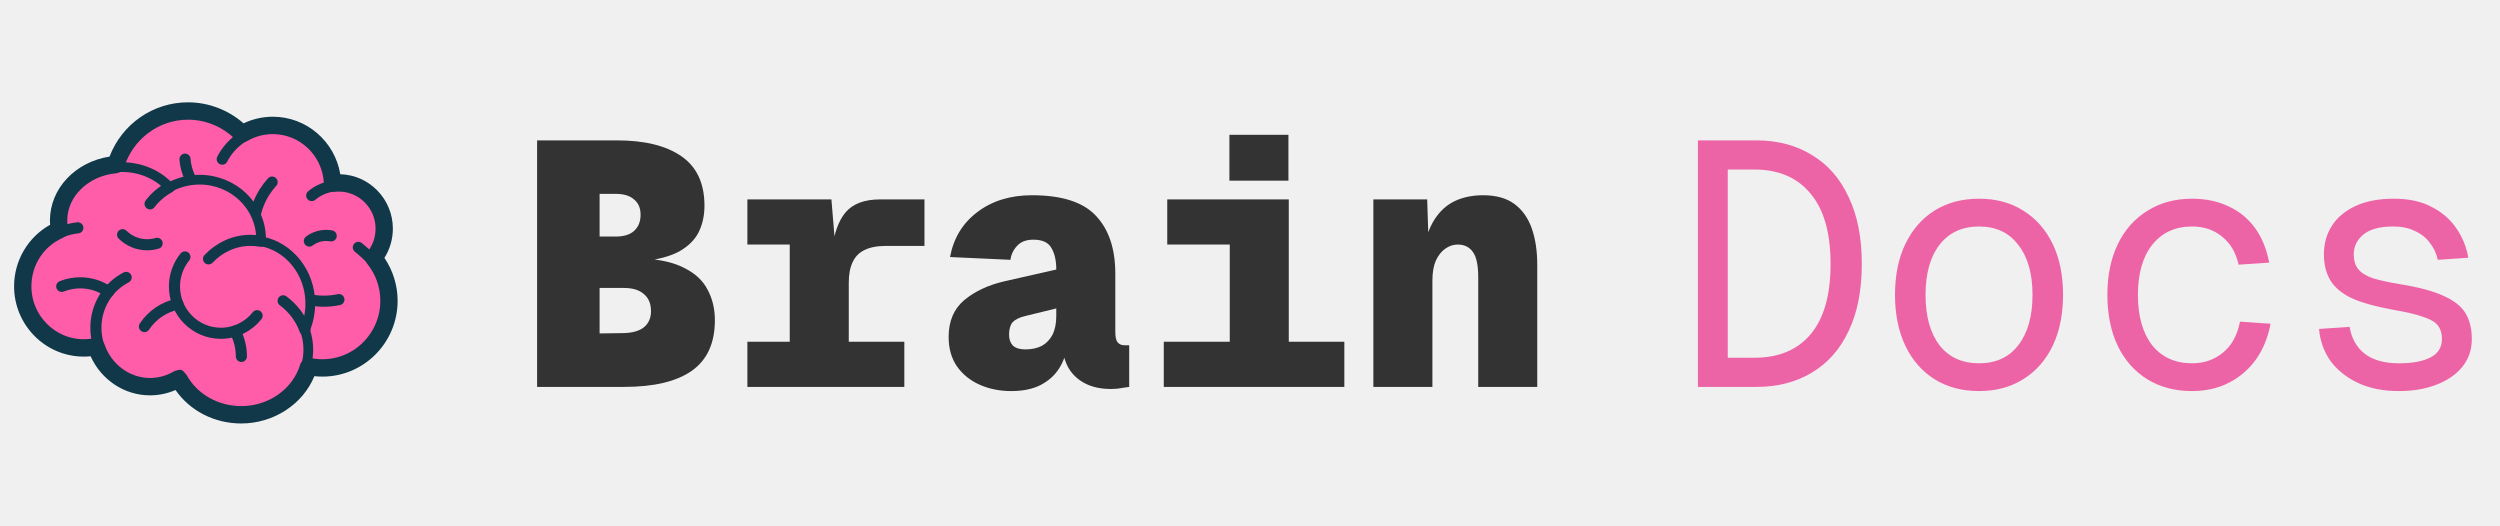
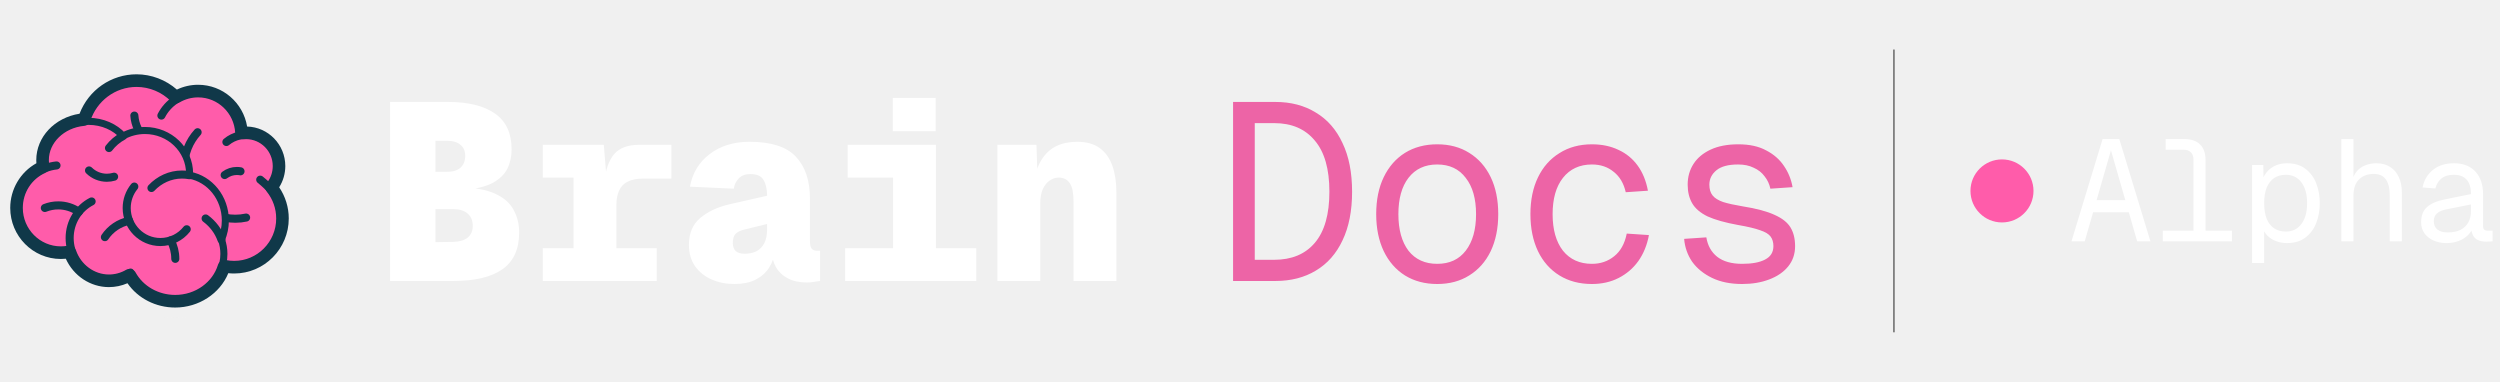
- <svg xmlns="http://www.w3.org/2000/svg" width="1008" height="212" viewBox="0 0 1008 212" fill="none">
-   <mask id="mask0_10_43" style="mask-type:luminance" maskUnits="userSpaceOnUse" x="0" y="35" width="166" height="142">
+ <svg xmlns="http://www.w3.org/2000/svg" width="1388" height="212" viewBox="0 0 1388 212" fill="none">
+   <mask id="mask0_10_24" style="mask-type:luminance" maskUnits="userSpaceOnUse" x="0" y="35" width="166" height="142">
    <path d="M166 35.528H0V176.472H166V35.528Z" fill="white" />
  </mask>
-   <g mask="url(#mask0_10_43)">
-     <path d="M155.736 121.287C155.736 124.533 155.147 127.638 154.068 130.501C150.377 140.278 140.999 147.224 130.008 147.224C118.761 147.224 109.204 139.949 105.704 129.809C84.926 131.315 73.045 121.952 68.104 104.105C55.625 100.683 46.452 89.18 46.452 75.512C46.452 66.673 50.291 58.736 56.38 53.31C61.561 48.686 68.375 45.88 75.84 45.88C84.392 45.88 92.093 49.562 97.457 55.447C101.065 53.068 105.376 51.689 110.007 51.689C113.239 51.689 116.319 52.363 119.11 53.579C127.186 57.094 132.866 65.144 132.992 74.548C132.996 74.658 132.996 74.764 132.996 74.874L132.992 75.266V75.27C134.166 75.01 135.385 74.874 136.639 74.874C142.239 74.874 147.215 77.579 150.35 81.762H150.355C152.53 84.665 153.819 88.281 153.819 92.201C153.826 96.266 152.406 100.203 149.809 103.312C149.614 103.552 149.411 103.786 149.201 104.013C153.268 108.598 155.736 114.654 155.736 121.287Z" fill="#FF5CAA" />
+   <g mask="url(#mask0_10_24)">
+     <path d="M155.736 121.287C155.736 124.533 155.147 127.638 154.068 130.501C150.377 140.278 140.999 147.224 130.009 147.224C118.761 147.224 109.204 139.949 105.704 129.809C84.926 131.315 73.045 121.952 68.105 104.105C55.625 100.683 46.452 89.18 46.452 75.512C46.452 66.673 50.291 58.736 56.38 53.31C61.561 48.686 68.375 45.88 75.84 45.88C84.392 45.88 92.093 49.562 97.457 55.447C101.065 53.068 105.376 51.689 110.007 51.689C113.239 51.689 116.319 52.363 119.111 53.579C127.187 57.094 132.866 65.144 132.992 74.548C132.997 74.658 132.997 74.764 132.997 74.874L132.992 75.266V75.27C134.166 75.01 135.385 74.874 136.639 74.874C142.239 74.874 147.215 77.579 150.35 81.762H150.355C152.53 84.665 153.819 88.281 153.819 92.201C153.826 96.266 152.406 100.203 149.809 103.312C149.614 103.552 149.411 103.786 149.201 104.013C153.268 108.598 155.736 114.654 155.736 121.287Z" fill="#FF5CAA" />
    <path d="M109.718 73.417C105.064 78.517 102.221 85.326 102.221 92.804C102.221 108.62 114.938 121.442 130.623 121.442C132.647 121.443 134.665 121.227 136.644 120.797M74.595 64.173C75.305 74.516 83.852 82.684 94.29 82.684M125.689 78.843C127.8 77.075 130.304 75.848 132.987 75.267M97.453 55.443C94.146 57.614 91.429 60.623 89.599 64.173" stroke="#103849" stroke-width="4.482" stroke-miterlimit="10" stroke-linecap="round" stroke-linejoin="round" />
    <path d="M155.733 121.282C155.733 135.609 144.215 147.22 130.005 147.22C118.758 147.22 109.201 139.944 105.701 129.805C84.923 131.31 73.042 121.947 68.101 104.101C55.622 100.679 46.449 89.175 46.449 75.508C46.449 59.142 59.605 45.876 75.837 45.876C84.389 45.876 92.09 49.557 97.455 55.442C101.062 53.063 105.373 51.685 110.004 51.685C122.701 51.685 132.993 62.066 132.993 74.869L132.989 75.262V75.266C134.163 75.006 135.382 74.869 136.636 74.869C146.123 74.869 153.815 82.625 153.815 92.196C153.815 96.763 152.064 100.912 149.198 104.008C153.265 108.593 155.733 114.649 155.733 121.282Z" stroke="#103849" stroke-width="3.921" stroke-miterlimit="10" stroke-linejoin="round" />
-     <path d="M149.199 104.008C149.199 104.008 147.205 101.921 144.477 99.75M72.483 151.047C71.357 148.675 70.637 146.129 70.352 143.514" stroke="#103849" stroke-width="4.482" stroke-miterlimit="10" stroke-linecap="round" stroke-linejoin="round" />
-     <path d="M122.928 133.009C123.837 135.553 124.301 138.237 124.299 140.941C124.299 154.85 112.191 166.12 97.252 166.12C86.174 166.12 76.656 159.923 72.48 151.049C69.039 153.406 64.91 154.78 60.477 154.78C50.536 154.78 42.148 147.882 39.519 138.448C37.642 138.92 35.714 139.158 33.779 139.157C20.793 139.157 10.262 128.542 10.262 115.444C10.262 105.384 16.477 96.787 25.248 93.347C24.903 91.907 24.72 90.414 24.72 88.882C24.72 77.003 35.666 67.375 49.172 67.375C56.926 67.375 63.844 70.555 68.322 75.505C71.912 73.563 76.053 72.449 80.465 72.449C94.15 72.449 105.245 83.147 105.245 96.342C105.246 96.654 105.239 96.965 105.223 97.276C116.515 99.363 125.097 109.82 125.097 122.407C125.097 126.19 124.324 129.781 122.928 133.009Z" fill="#FF5CAA" />
-     <path d="M114.156 121.288C118.187 124.291 121.272 128.352 122.931 133.012M39.523 138.451C38.964 136.452 38.667 134.341 38.667 132.157C38.667 123.242 43.642 115.531 50.867 111.844M31.377 91.862C29.236 92.082 27.183 92.589 25.252 93.35M68.331 75.513L68.326 75.508C65.255 77.182 62.591 79.464 60.507 82.186" stroke="#103849" stroke-width="4.482" stroke-miterlimit="10" stroke-linecap="round" stroke-linejoin="round" />
-     <path d="M122.94 133.01C123.849 135.554 124.313 138.238 124.311 140.942C124.311 154.852 112.203 166.122 97.264 166.122C86.187 166.122 76.668 159.925 72.493 151.05C69.051 153.407 64.923 154.781 60.489 154.781C50.548 154.781 42.161 147.884 39.532 138.45C37.654 138.921 35.727 139.16 33.792 139.159C20.806 139.159 10.274 128.544 10.274 115.446C10.274 105.386 16.49 96.789 25.261 93.349C24.916 91.909 24.732 90.416 24.732 88.883C24.732 77.005 35.679 67.377 49.185 67.377C56.938 67.377 63.857 70.556 68.334 75.507C71.925 73.564 76.066 72.451 80.478 72.451C94.163 72.451 105.257 83.149 105.257 96.344C105.259 96.655 105.251 96.966 105.235 97.277C116.527 99.365 125.11 109.821 125.11 122.409C125.11 126.192 124.337 129.782 122.94 133.009L122.94 133.01Z" stroke="#103849" stroke-width="3.921" stroke-miterlimit="10" stroke-linejoin="round" />
+     <path d="M149.2 104.008C149.2 104.008 147.205 101.921 144.477 99.75M72.484 151.047C71.357 148.675 70.637 146.129 70.352 143.514" stroke="#103849" stroke-width="4.482" stroke-miterlimit="10" stroke-linecap="round" stroke-linejoin="round" />
+     <path d="M122.928 133.009C123.837 135.553 124.301 138.237 124.299 140.941C124.299 154.85 112.191 166.12 97.252 166.12C86.174 166.12 76.656 159.923 72.48 151.049C69.039 153.406 64.91 154.78 60.477 154.78C50.536 154.78 42.149 147.882 39.519 138.448C37.642 138.92 35.714 139.158 33.78 139.157C20.793 139.157 10.262 128.542 10.262 115.444C10.262 105.384 16.477 96.787 25.248 93.347C24.904 91.907 24.72 90.414 24.72 88.882C24.72 77.003 35.667 67.375 49.172 67.375C56.926 67.375 63.844 70.555 68.322 75.505C71.913 73.563 76.053 72.449 80.465 72.449C94.15 72.449 105.245 83.147 105.245 96.342C105.246 96.654 105.239 96.965 105.223 97.276C116.515 99.363 125.097 109.82 125.097 122.407C125.097 126.19 124.325 129.781 122.928 133.009Z" fill="#FF5CAA" />
+     <path d="M114.156 121.288C118.186 124.291 121.272 128.352 122.931 133.012M39.523 138.451C38.964 136.452 38.666 134.341 38.666 132.157C38.666 123.242 43.642 115.531 50.867 111.844M31.377 91.862C29.236 92.082 27.183 92.589 25.252 93.35M68.331 75.513L68.326 75.508C65.255 77.182 62.591 79.464 60.507 82.186" stroke="#103849" stroke-width="4.482" stroke-miterlimit="10" stroke-linecap="round" stroke-linejoin="round" />
+     <path d="M122.94 133.01C123.849 135.554 124.313 138.238 124.311 140.942C124.311 154.852 112.203 166.122 97.263 166.122C86.187 166.122 76.668 159.925 72.493 151.05C69.051 153.407 64.923 154.781 60.489 154.781C50.548 154.781 42.161 147.884 39.532 138.45C37.654 138.921 35.727 139.16 33.792 139.159C20.806 139.159 10.274 128.544 10.274 115.446C10.274 105.386 16.49 96.789 25.261 93.349C24.916 91.909 24.732 90.416 24.732 88.883C24.732 77.005 35.679 67.377 49.185 67.377C56.938 67.377 63.857 70.556 68.334 75.507C71.925 73.564 76.066 72.451 80.478 72.451C94.163 72.451 105.257 83.149 105.257 96.344C105.259 96.655 105.251 96.966 105.235 97.277C116.527 99.365 125.11 109.821 125.11 122.409C125.11 126.192 124.337 129.782 122.939 133.009L122.94 133.01Z" stroke="#103849" stroke-width="3.921" stroke-miterlimit="10" stroke-linejoin="round" />
    <path d="M84.085 104.376C88.436 99.761 94.442 96.902 101.072 96.902C102.488 96.902 103.873 97.03 105.222 97.28M103.666 127.282C100.239 131.603 94.965 134.372 89.05 134.372C78.72 134.372 70.346 125.928 70.346 115.513C70.34 111.164 71.83 106.947 74.563 103.583" stroke="#103849" stroke-width="4.482" stroke-miterlimit="10" stroke-linecap="round" stroke-linejoin="round" />
-     <path d="M97.327 143.709C97.327 140.005 96.4 136.521 94.766 133.478M58.237 131.663C61.32 127.056 66.121 123.722 71.717 122.591M24.891 115.464C27.261 114.518 29.786 114.031 32.334 114.032C36.421 114.027 40.411 115.277 43.774 117.618M63.346 98.106C62.073 98.484 60.726 98.687 59.331 98.687C55.631 98.692 52.076 97.235 49.427 94.629M124.732 97.187C126.69 95.714 129.068 94.92 131.511 94.924C132.19 94.923 132.867 94.984 133.535 95.105" stroke="#103849" stroke-width="4.482" stroke-miterlimit="10" stroke-linecap="round" stroke-linejoin="round" />
+     <path d="M97.327 143.709C97.327 140.005 96.401 136.521 94.766 133.478M58.237 131.663C61.321 127.056 66.122 123.722 71.717 122.591M24.892 115.464C27.261 114.518 29.786 114.031 32.335 114.032C36.421 114.027 40.411 115.277 43.774 117.618M63.346 98.106C62.073 98.484 60.726 98.687 59.332 98.687C55.631 98.692 52.076 97.235 49.427 94.629M124.732 97.187C126.69 95.714 129.068 94.92 131.511 94.924C132.19 94.923 132.867 94.984 133.535 95.105" stroke="#103849" stroke-width="4.482" stroke-miterlimit="10" stroke-linecap="round" stroke-linejoin="round" />
    <path d="M151.22 104.022C153.893 100.678 155.352 96.531 155.352 92.201C155.352 81.797 146.959 73.332 136.643 73.332C135.922 73.332 135.202 73.374 134.489 73.458C133.759 60.48 123.058 50.148 110.01 50.148C105.66 50.148 101.433 51.296 97.71 53.481C91.908 47.635 84.044 44.347 75.843 44.339C62.096 44.339 50.422 53.434 46.414 65.968C33.385 67.197 23.2 77.005 23.2 88.884C23.2 90.066 23.302 91.251 23.504 92.419C14.493 96.491 8.742 105.392 8.742 115.446C8.742 129.372 19.977 140.701 33.788 140.701C35.365 140.701 36.939 140.553 38.489 140.258C41.767 149.786 50.617 156.323 60.486 156.323C64.49 156.326 68.425 155.264 71.893 153.246C76.775 162.059 86.542 167.664 97.26 167.664C110.309 167.664 121.336 159.439 124.743 148.245C126.456 148.585 128.219 148.765 130.012 148.765C145.041 148.765 157.269 136.438 157.269 121.287C157.269 114.975 155.13 108.896 151.22 104.022Z" stroke="#103849" stroke-width="7.843" stroke-miterlimit="10" stroke-linejoin="round" />
    <path d="M75.838 35.528C67.763 35.528 59.995 37.953 53.375 42.539C47.659 46.5 43.128 51.841 40.135 58.114C25.566 61.674 15.15 73.495 14.491 87.474C5.474 93.787 0 104.21 0 115.445C0 134.031 14.84 149.187 33.199 149.503C38.995 159.107 49.33 165.13 60.48 165.13C63.329 165.13 66.128 164.75 68.843 163.995C75.871 171.875 86.195 176.472 97.255 176.472C104.746 176.472 112.002 174.329 118.24 170.279C123.308 166.988 127.392 162.643 130.218 157.571C149.968 157.457 165.999 141.223 165.999 121.285C165.999 115.125 164.471 109.148 161.552 103.803C163.22 100.166 164.083 96.206 164.082 92.199C164.082 84.94 161.307 78.077 156.269 72.873C152.296 68.769 147.267 66.058 141.795 65.009C139.944 58.954 136.402 53.498 131.56 49.34C125.545 44.177 117.905 41.34 110.006 41.337C106.323 41.337 102.628 41.967 99.146 43.174C92.382 38.222 84.231 35.528 75.838 35.528ZM75.838 41.254C84.025 41.254 92.055 44.32 98.205 49.732C101.893 47.974 105.924 47.062 110.005 47.063C123.596 47.063 135.01 57.029 137.202 70.255C148.943 70.558 158.403 80.286 158.403 92.199C158.399 96.373 157.218 100.46 154.998 103.983C158.444 109.047 160.32 115.105 160.32 121.285C160.32 138.137 146.721 151.847 130.006 151.847C128.925 151.847 127.84 151.788 126.76 151.67C122.095 163.024 110.339 170.746 97.254 170.746C86.463 170.746 76.575 165.643 70.773 157.253C67.523 158.671 64.021 159.403 60.48 159.405C50.165 159.405 40.834 153.168 36.538 143.648C35.623 143.738 34.702 143.783 33.783 143.783C18.286 143.783 5.679 131.071 5.679 115.445C5.679 105.071 11.31 95.567 20.202 90.632C20.159 90.05 20.137 89.466 20.137 88.882C20.137 76.066 30.332 65.299 44.159 63.142C49.21 49.97 61.701 41.254 75.838 41.254Z" fill="#F0F0F0" />
  </g>
-   <path d="M216.56 156V56.6H248.76C259.96 56.6 268.64 58.747 274.8 63.04C280.96 67.333 284.04 73.96 284.04 82.92C284.04 86.933 283.247 90.527 281.66 93.7C280.073 96.78 277.46 99.347 273.82 101.4C270.18 103.36 265.28 104.667 259.12 105.32V104.2C266.213 104.573 271.86 105.88 276.06 108.12C280.353 110.267 283.433 113.16 285.3 116.8C287.26 120.44 288.24 124.547 288.24 129.12C288.24 138.36 285.113 145.173 278.86 149.56C272.7 153.853 263.6 156 251.56 156H216.56ZM241.76 134.44L251.56 134.3C255.107 134.207 257.813 133.413 259.68 131.92C261.547 130.333 262.48 128.187 262.48 125.48C262.48 122.493 261.547 120.207 259.68 118.62C257.813 116.94 255.107 116.1 251.56 116.1H241.76V134.44ZM241.76 95.38H248.2C251.467 95.38 253.94 94.633 255.62 93.14C257.393 91.553 258.28 89.36 258.28 86.56C258.28 83.853 257.393 81.8 255.62 80.4C253.94 78.907 251.467 78.16 248.2 78.16H241.76V95.38ZM318.425 156V80.4H335.225L336.905 100.56L335.505 100.84C336.252 94.12 338.072 89.033 340.965 85.58C343.952 82.127 348.572 80.4 354.825 80.4H372.745V99.16H357.065C353.612 99.16 350.765 99.72 348.525 100.84C346.379 101.867 344.792 103.5 343.765 105.74C342.739 107.887 342.225 110.64 342.225 114V156H318.425ZM301.345 156V137.8H364.625V156H301.345ZM301.345 98.6V80.4H332.985V98.6H301.345ZM407.691 157.68C403.117 157.68 398.917 156.84 395.091 155.16C391.264 153.48 388.184 151.007 385.851 147.74C383.611 144.473 382.491 140.507 382.491 135.84C382.491 129.493 384.591 124.547 388.791 121C393.084 117.453 398.451 114.933 404.891 113.44L425.891 108.68C425.891 105.04 425.237 102.147 423.931 100C422.717 97.76 420.291 96.64 416.651 96.64C413.757 96.64 411.564 97.48 410.071 99.16C408.577 100.747 407.691 102.613 407.411 104.76L383.051 103.64C384.451 96.08 388.091 90.06 393.971 85.58C399.944 81.007 407.317 78.72 416.091 78.72C428.131 78.72 436.717 81.473 441.851 86.98C447.077 92.487 449.691 100.28 449.691 110.36V133.88C449.691 135.933 450.017 137.333 450.671 138.08C451.324 138.827 452.211 139.2 453.331 139.2H455.291V156C454.731 156.093 453.751 156.233 452.351 156.42C451.044 156.7 449.597 156.84 448.011 156.84C443.904 156.84 440.404 156.093 437.511 154.6C434.617 153.107 432.377 151.007 430.791 148.3C429.297 145.593 428.457 142.467 428.271 138.92H430.231C429.951 142.467 428.877 145.687 427.011 148.58C425.237 151.38 422.717 153.62 419.451 155.3C416.277 156.887 412.357 157.68 407.691 157.68ZM413.431 140.88C415.951 140.88 418.144 140.413 420.011 139.48C421.877 138.453 423.324 136.96 424.351 135C425.377 132.947 425.891 130.427 425.891 127.44V124.36L413.291 127.44C410.957 128 409.277 128.84 408.251 129.96C407.317 131.08 406.851 132.76 406.851 135C406.851 136.773 407.364 138.22 408.391 139.34C409.511 140.367 411.191 140.88 413.431 140.88ZM495.836 156V80.4H519.636V156H495.836ZM469.236 156V137.8H542.036V156H469.236ZM470.636 98.6V80.4H513.756V98.6H470.636ZM495.696 72.84V54.36H519.496V72.84H495.696ZM553.741 156V80.4H575.441L576.141 101.96L573.901 101.4C574.741 96.173 576.235 91.88 578.381 88.52C580.528 85.16 583.235 82.687 586.501 81.1C589.861 79.513 593.688 78.72 597.981 78.72C603.208 78.72 607.408 79.887 610.581 82.22C613.755 84.553 616.088 87.82 617.581 92.02C619.075 96.22 619.821 101.167 619.821 106.86V156H596.021V111.76C596.021 107 595.321 103.64 593.921 101.68C592.521 99.627 590.468 98.6 587.761 98.6C585.988 98.6 584.308 99.16 582.721 100.28C581.228 101.307 579.968 102.893 578.941 105.04C578.008 107.187 577.541 109.893 577.541 113.16V156H553.741Z" fill="#333333" />
+   <path d="M216.56 156V56.6H248.76C259.96 56.6 268.64 58.747 274.8 63.04C280.96 67.333 284.04 73.96 284.04 82.92C284.04 86.933 283.247 90.527 281.66 93.7C280.073 96.78 277.46 99.347 273.82 101.4C270.18 103.36 265.28 104.667 259.12 105.32V104.2C266.213 104.573 271.86 105.88 276.06 108.12C280.353 110.267 283.433 113.16 285.3 116.8C287.26 120.44 288.24 124.547 288.24 129.12C288.24 138.36 285.113 145.173 278.86 149.56C272.7 153.853 263.6 156 251.56 156H216.56ZM241.76 134.44L251.56 134.3C255.107 134.207 257.813 133.413 259.68 131.92C261.547 130.333 262.48 128.187 262.48 125.48C262.48 122.493 261.547 120.207 259.68 118.62C257.813 116.94 255.107 116.1 251.56 116.1H241.76V134.44ZM241.76 95.38H248.2C251.467 95.38 253.94 94.633 255.62 93.14C257.393 91.553 258.28 89.36 258.28 86.56C258.28 83.853 257.393 81.8 255.62 80.4C253.94 78.907 251.467 78.16 248.2 78.16H241.76V95.38ZM318.425 156V80.4H335.225L336.905 100.56L335.505 100.84C336.252 94.12 338.072 89.033 340.965 85.58C343.952 82.127 348.572 80.4 354.825 80.4H372.745V99.16H357.065C353.612 99.16 350.765 99.72 348.525 100.84C346.379 101.867 344.792 103.5 343.765 105.74C342.739 107.887 342.225 110.64 342.225 114V156H318.425ZM301.345 156V137.8H364.625V156H301.345ZM301.345 98.6V80.4H332.985V98.6H301.345ZM407.691 157.68C403.117 157.68 398.917 156.84 395.091 155.16C391.264 153.48 388.184 151.007 385.851 147.74C383.611 144.473 382.491 140.507 382.491 135.84C382.491 129.493 384.591 124.547 388.791 121C393.084 117.453 398.451 114.933 404.891 113.44L425.891 108.68C425.891 105.04 425.237 102.147 423.931 100C422.717 97.76 420.291 96.64 416.651 96.64C413.757 96.64 411.564 97.48 410.071 99.16C408.577 100.747 407.691 102.613 407.411 104.76L383.051 103.64C384.451 96.08 388.091 90.06 393.971 85.58C399.944 81.007 407.317 78.72 416.091 78.72C428.131 78.72 436.717 81.473 441.851 86.98C447.077 92.487 449.691 100.28 449.691 110.36V133.88C449.691 135.933 450.017 137.333 450.671 138.08C451.324 138.827 452.211 139.2 453.331 139.2H455.291V156C454.731 156.093 453.751 156.233 452.351 156.42C451.044 156.7 449.597 156.84 448.011 156.84C443.904 156.84 440.404 156.093 437.511 154.6C434.617 153.107 432.377 151.007 430.791 148.3C429.297 145.593 428.457 142.467 428.271 138.92H430.231C429.951 142.467 428.877 145.687 427.011 148.58C425.237 151.38 422.717 153.62 419.451 155.3C416.277 156.887 412.357 157.68 407.691 157.68ZM413.431 140.88C415.951 140.88 418.144 140.413 420.011 139.48C421.877 138.453 423.324 136.96 424.351 135C425.377 132.947 425.891 130.427 425.891 127.44V124.36L413.291 127.44C410.957 128 409.277 128.84 408.251 129.96C407.317 131.08 406.851 132.76 406.851 135C406.851 136.773 407.364 138.22 408.391 139.34C409.511 140.367 411.191 140.88 413.431 140.88ZM495.836 156V80.4H519.636V156H495.836ZM469.236 156V137.8H542.036V156H469.236ZM470.636 98.6V80.4H513.756V98.6H470.636ZM495.696 72.84V54.36H519.496V72.84H495.696ZM553.741 156V80.4H575.441L576.141 101.96L573.901 101.4C574.741 96.173 576.235 91.88 578.381 88.52C580.528 85.16 583.235 82.687 586.501 81.1C589.861 79.513 593.688 78.72 597.981 78.72C603.208 78.72 607.408 79.887 610.581 82.22C613.755 84.553 616.088 87.82 617.581 92.02C619.075 96.22 619.821 101.167 619.821 106.86V156H596.021V111.76C596.021 107 595.321 103.64 593.921 101.68C592.521 99.627 590.468 98.6 587.761 98.6C585.988 98.6 584.308 99.16 582.721 100.28C581.228 101.307 579.968 102.893 578.941 105.04C578.008 107.187 577.541 109.893 577.541 113.16V156H553.741Z" fill="white" />
  <path d="M684.6 156V56.6H708.12C716.707 56.6 724.173 58.56 730.52 62.48C736.96 66.307 741.907 71.953 745.36 79.42C748.907 86.793 750.68 95.8 750.68 106.44C750.68 117.08 748.907 126.087 745.36 133.46C741.907 140.833 736.96 146.433 730.52 150.26C724.173 154.087 716.707 156 708.12 156H684.6ZM696.64 144.24H707.42C717.127 144.24 724.64 141.113 729.96 134.86C735.373 128.513 738.08 119.04 738.08 106.44C738.08 93.84 735.373 84.367 729.96 78.02C724.64 71.58 717.127 68.36 707.42 68.36H696.64V144.24ZM797.945 157.68C791.132 157.68 785.159 156.093 780.025 152.92C774.985 149.747 771.065 145.267 768.265 139.48C765.465 133.6 764.065 126.74 764.065 118.9C764.065 110.967 765.465 104.107 768.265 98.32C771.065 92.533 774.985 88.053 780.025 84.88C785.159 81.707 791.132 80.12 797.945 80.12C804.759 80.12 810.685 81.707 815.725 84.88C820.859 88.053 824.825 92.533 827.625 98.32C830.425 104.107 831.825 110.967 831.825 118.9C831.825 126.74 830.425 133.6 827.625 139.48C824.825 145.267 820.859 149.747 815.725 152.92C810.685 156.093 804.759 157.68 797.945 157.68ZM797.945 146.48C804.759 146.48 810.032 144.053 813.765 139.2C817.592 134.253 819.505 127.487 819.505 118.9C819.505 110.313 817.592 103.593 813.765 98.74C810.032 93.793 804.759 91.32 797.945 91.32C791.132 91.32 785.812 93.793 781.985 98.74C778.252 103.593 776.385 110.313 776.385 118.9C776.385 127.487 778.252 134.253 781.985 139.2C785.812 144.053 791.132 146.48 797.945 146.48ZM883.851 157.68C876.944 157.68 870.924 156.093 865.791 152.92C860.657 149.747 856.691 145.267 853.891 139.48C851.091 133.6 849.691 126.74 849.691 118.9C849.691 111.06 851.091 104.247 853.891 98.46C856.691 92.673 860.657 88.193 865.791 85.02C870.924 81.753 876.944 80.12 883.851 80.12C889.357 80.12 894.257 81.147 898.551 83.2C902.844 85.16 906.391 88.053 909.191 91.88C911.991 95.707 913.904 100.373 914.931 105.88L902.611 106.72C901.491 101.773 899.251 97.993 895.891 95.38C892.624 92.673 888.611 91.32 883.851 91.32C877.037 91.32 871.671 93.793 867.751 98.74C863.924 103.593 862.011 110.313 862.011 118.9C862.011 127.487 863.924 134.253 867.751 139.2C871.671 144.053 877.037 146.48 883.851 146.48C888.611 146.48 892.717 145.08 896.171 142.28C899.717 139.48 902.051 135.28 903.171 129.68L915.491 130.52C914.464 136.027 912.504 140.833 909.611 144.94C906.717 148.953 903.077 152.08 898.691 154.32C894.304 156.56 889.357 157.68 883.851 157.68ZM967.236 157.68C960.796 157.68 955.243 156.56 950.576 154.32C945.909 152.08 942.223 149.093 939.516 145.36C936.903 141.533 935.409 137.287 935.036 132.62L947.356 131.78C948.103 136.353 950.109 139.947 953.376 142.56C956.736 145.173 961.356 146.48 967.236 146.48C972.743 146.48 976.989 145.687 979.976 144.1C983.056 142.513 984.596 140.04 984.596 136.68C984.596 134.533 984.083 132.76 983.056 131.36C982.029 129.96 980.116 128.793 977.316 127.86C974.516 126.833 970.409 125.853 964.996 124.92C957.809 123.613 952.163 122.027 948.056 120.16C944.043 118.2 941.196 115.773 939.516 112.88C937.836 109.987 936.996 106.533 936.996 102.52C936.996 98.227 938.069 94.4 940.216 91.04C942.363 87.68 945.536 85.02 949.736 83.06C953.936 81.1 959.069 80.12 965.136 80.12C971.296 80.12 976.429 81.24 980.536 83.48C984.736 85.627 988.049 88.52 990.476 92.16C992.903 95.707 994.489 99.627 995.236 103.92L982.916 104.76C982.356 102.147 981.283 99.86 979.696 97.9C978.203 95.847 976.196 94.26 973.676 93.14C971.249 91.927 968.356 91.32 964.996 91.32C959.583 91.32 955.569 92.393 952.956 94.54C950.343 96.687 949.036 99.347 949.036 102.52C949.036 105.04 949.643 107.047 950.856 108.54C952.069 110.033 954.029 111.247 956.736 112.18C959.443 113.02 963.036 113.813 967.516 114.56C975.169 115.773 981.096 117.36 985.296 119.32C989.496 121.187 992.436 123.52 994.116 126.32C995.796 129.12 996.636 132.573 996.636 136.68C996.636 141.067 995.329 144.847 992.716 148.02C990.196 151.1 986.696 153.48 982.216 155.16C977.829 156.84 972.836 157.68 967.236 157.68Z" fill="#ED64A6" />
+   <line x1="1051.5" y1="27.5" x2="1051.5" y2="184.5" stroke="#808080" />
+   <circle cx="1111.5" cy="106" r="17.5" fill="#FF5CAA" />
+   <path d="M1150.08 134L1167.36 77.2H1176.64L1193.92 134H1186.56L1172 83.44L1157.44 134H1150.08ZM1158.8 117.84L1161.2 111.12H1182.8L1185.2 117.84H1158.8ZM1217.81 134V88.56C1217.81 86.853 1217.33 85.52 1216.37 84.56C1215.41 83.6 1214.08 83.12 1212.37 83.12H1202.37V77.2H1212.69C1216.58 77.2 1219.52 78.213 1221.49 80.24C1223.52 82.213 1224.53 85.147 1224.53 89.04V134H1217.81ZM1200.77 134V128.08H1239.17V134H1200.77ZM1250.34 146V91.6H1256.58L1256.74 101.2L1255.78 100.72C1256.84 97.413 1258.6 94.907 1261.06 93.2C1263.56 91.493 1266.44 90.64 1269.7 90.64C1273.91 90.64 1277.35 91.68 1280.02 93.76C1282.74 95.84 1284.74 98.56 1286.02 101.92C1287.3 105.28 1287.94 108.907 1287.94 112.8C1287.94 116.693 1287.3 120.32 1286.02 123.68C1284.74 127.04 1282.74 129.76 1280.02 131.84C1277.35 133.92 1273.91 134.96 1269.7 134.96C1267.51 134.96 1265.46 134.587 1263.54 133.84C1261.67 133.093 1260.07 132.053 1258.74 130.72C1257.46 129.387 1256.58 127.813 1256.1 126L1257.06 124.88V146H1250.34ZM1269.06 128.56C1272.74 128.56 1275.62 127.173 1277.7 124.4C1279.83 121.627 1280.9 117.76 1280.9 112.8C1280.9 107.84 1279.83 103.973 1277.7 101.2C1275.62 98.427 1272.74 97.04 1269.06 97.04C1266.6 97.04 1264.47 97.627 1262.66 98.8C1260.9 99.973 1259.51 101.733 1258.5 104.08C1257.54 106.427 1257.06 109.333 1257.06 112.8C1257.06 116.267 1257.54 119.173 1258.5 121.52C1259.46 123.867 1260.84 125.627 1262.66 126.8C1264.47 127.973 1266.6 128.56 1269.06 128.56ZM1299.91 134V77.2H1306.63V100.96L1305.83 100.8C1306.36 98.453 1307.27 96.533 1308.55 95.04C1309.83 93.547 1311.4 92.453 1313.27 91.76C1315.13 91.013 1317.16 90.64 1319.35 90.64C1322.39 90.64 1324.95 91.333 1327.03 92.72C1329.16 94.053 1330.76 95.947 1331.83 98.4C1332.95 100.8 1333.51 103.573 1333.51 106.72V134H1326.79V108.64C1326.79 104.533 1326.04 101.493 1324.55 99.52C1323.11 97.547 1320.89 96.56 1317.91 96.56C1314.49 96.56 1311.75 97.6 1309.67 99.68C1307.64 101.76 1306.63 104.773 1306.63 108.72V134H1299.91ZM1358.28 134.96C1355.61 134.96 1353.21 134.48 1351.08 133.52C1348.94 132.56 1347.26 131.227 1346.04 129.52C1344.81 127.76 1344.2 125.733 1344.2 123.44C1344.2 119.813 1345.26 117.013 1347.4 115.04C1349.58 113.013 1353 111.547 1357.64 110.64L1371.88 107.76C1371.88 104.133 1371.05 101.44 1369.4 99.68C1367.8 97.92 1365.48 97.04 1362.44 97.04C1359.5 97.04 1357.21 97.707 1355.56 99.04C1353.9 100.32 1352.76 102.187 1352.12 104.64L1345 104.08C1345.8 100.08 1347.69 96.853 1350.68 94.4C1353.72 91.893 1357.64 90.64 1362.44 90.64C1367.56 90.64 1371.53 92.187 1374.36 95.28C1377.18 98.32 1378.6 102.533 1378.6 107.92V125.52C1378.6 126.48 1378.81 127.147 1379.24 127.52C1379.66 127.893 1380.3 128.08 1381.16 128.08H1383.88V134C1383.56 134.053 1383.05 134.08 1382.36 134.08C1381.66 134.133 1381 134.16 1380.36 134.16C1378.54 134.16 1377 133.867 1375.72 133.28C1374.49 132.693 1373.56 131.76 1372.92 130.48C1372.28 129.147 1371.93 127.44 1371.88 125.36H1373.16C1372.78 127.173 1371.88 128.827 1370.44 130.32C1369.05 131.76 1367.29 132.907 1365.16 133.76C1363.02 134.56 1360.73 134.96 1358.28 134.96ZM1358.92 129.04C1361.8 129.04 1364.2 128.56 1366.12 127.6C1368.04 126.587 1369.48 125.2 1370.44 123.44C1371.4 121.627 1371.88 119.547 1371.88 117.2V113.52L1358.92 116.08C1356.04 116.613 1354.04 117.44 1352.92 118.56C1351.8 119.627 1351.24 121.04 1351.24 122.8C1351.24 124.773 1351.9 126.32 1353.24 127.44C1354.62 128.507 1356.52 129.04 1358.92 129.04Z" fill="white" />
</svg>
